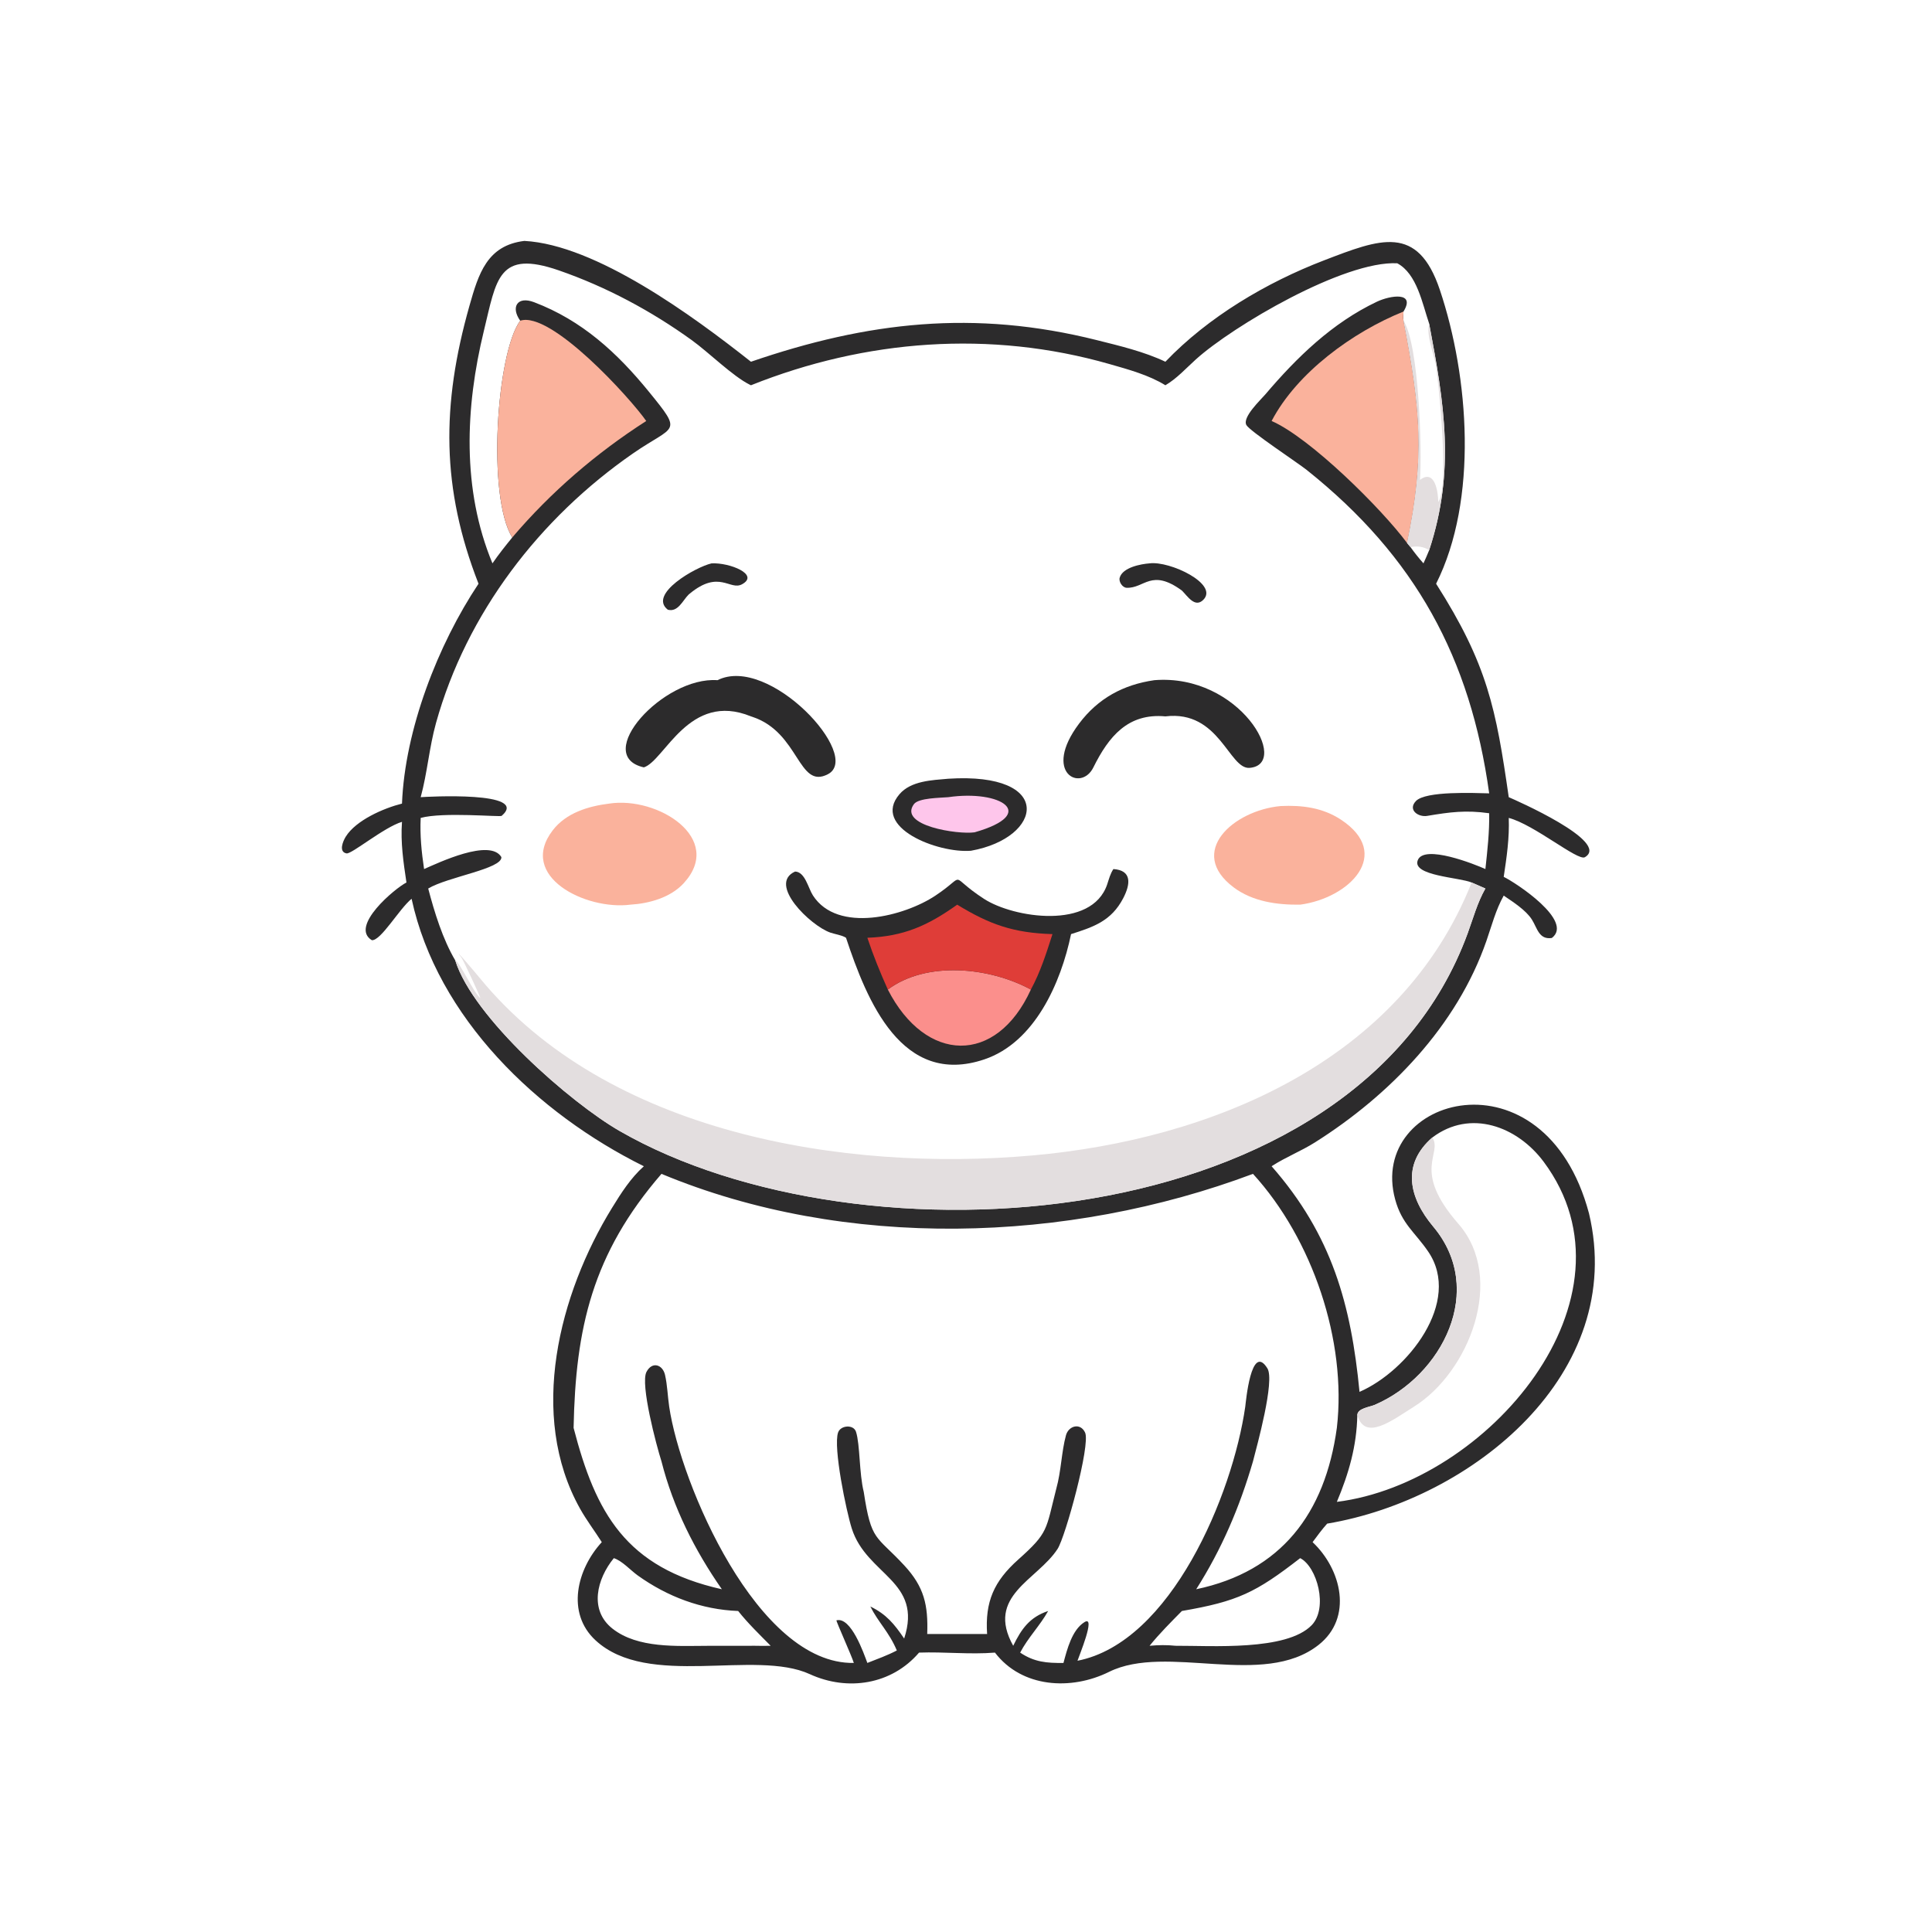
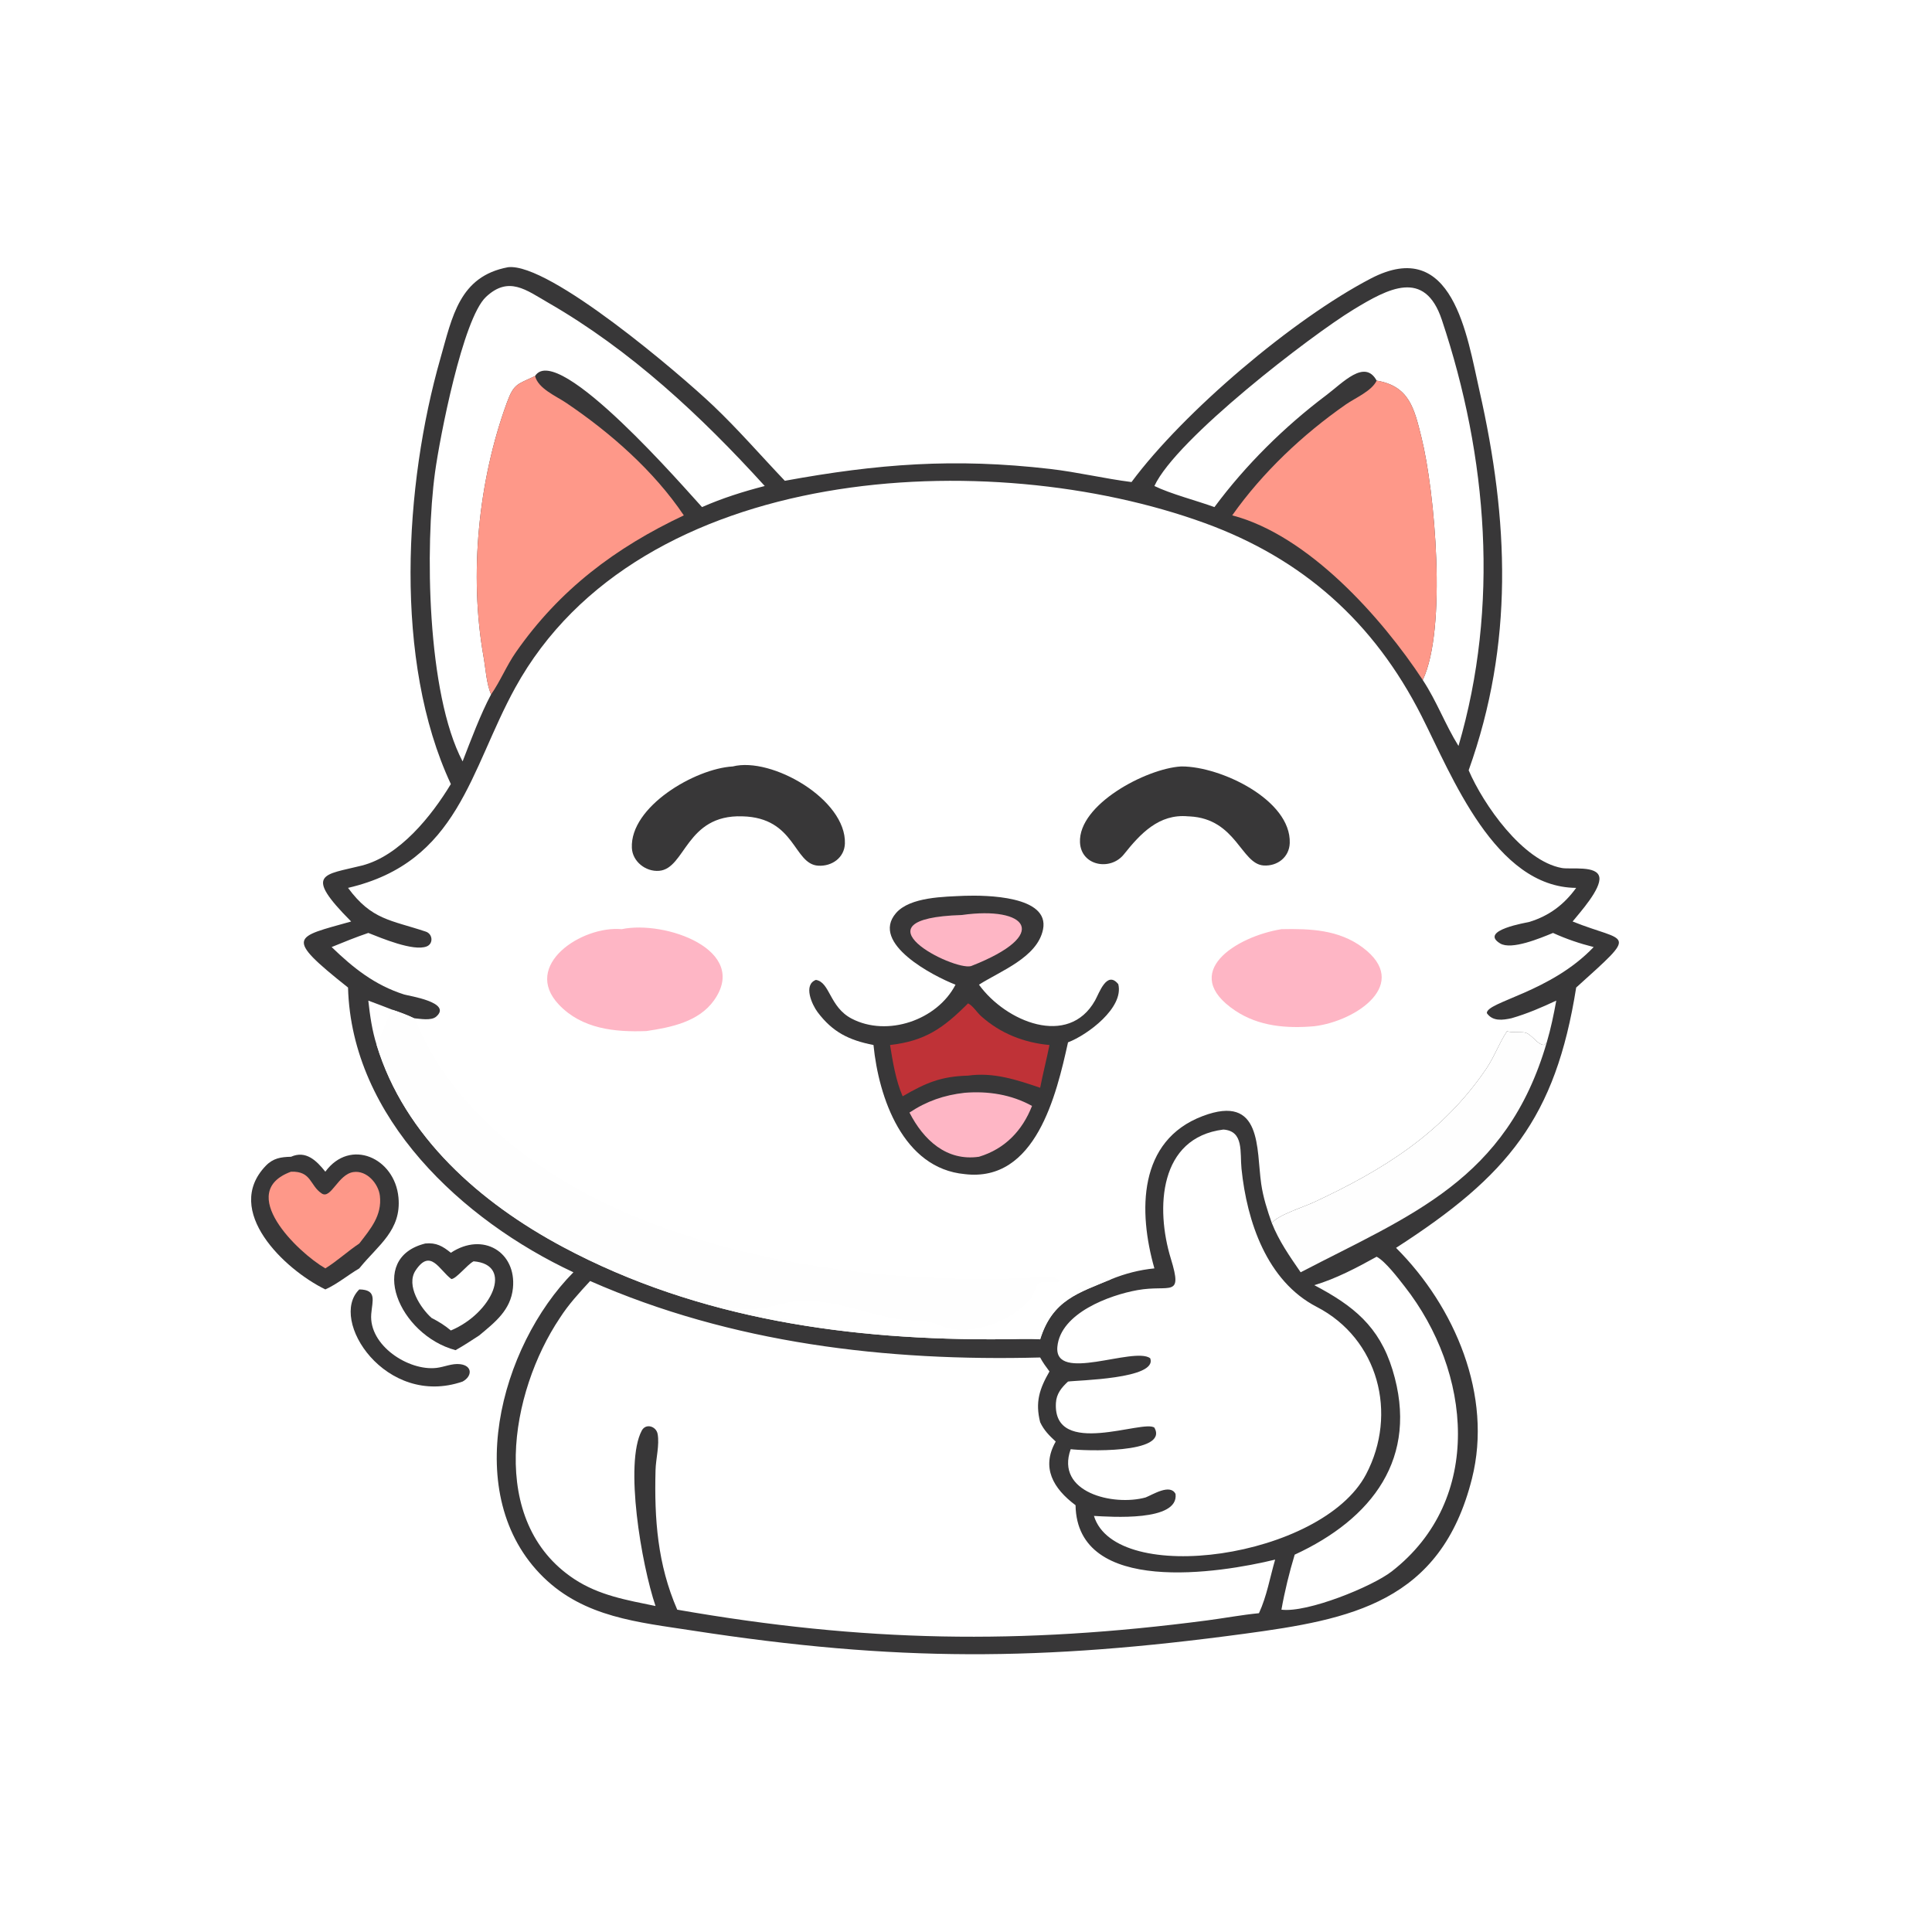
<svg xmlns="http://www.w3.org/2000/svg" width="256" height="256">
-   <path fill="#2C2B2C" transform="scale(0.5 0.5)" d="M138.97 63.844C157.931 64.874 183.581 83.663 199.011 95.864C229.924 85.25 258.219 81.988 290.708 90.147C296.72 91.657 303.224 93.189 308.84 95.864C320.192 83.988 335.625 74.859 350.887 68.995C365.741 63.287 375.709 59.322 381.578 76.823C389.319 99.909 391.754 132.453 380.583 154.697C394.206 176.067 396.463 187.841 399.834 211.262C401.376 211.92 426.977 223.114 420.004 227.17C418.147 228.25 406.575 218.512 399.834 216.755C400.039 222.056 399.287 227.155 398.499 232.375C401.735 233.939 417.166 244.089 411.251 248.577C407.829 249.086 407.392 245.943 405.967 243.696C404.365 241.172 400.944 239.01 398.499 237.345C396.382 241.143 395.342 245.237 393.925 249.325C386.116 271.864 368.301 290.238 348.462 302.757C344.846 305.038 340.797 306.623 337.207 308.927L336.991 309.069C353.015 327.336 358.048 345.765 360.287 368.86C372.942 363.368 387.585 344.98 378.466 331.651C374.95 326.512 371.513 324.38 369.739 317.888C362.258 290.523 409.327 277.314 421.102 321.571C431.184 363.95 390.229 397.32 351.711 403.779C350.323 405.329 349.089 407.016 347.851 408.685C355.515 415.895 358.623 428.707 349.418 435.934C334.695 447.492 309.246 435.469 293.9 443.068C283.854 448.043 270.812 447.301 263.674 437.957C257.043 438.501 250.229 437.71 243.56 437.957C236.301 446.435 224.668 448.279 214.609 443.669C200.043 436.993 171.775 447.589 157.832 434.708C149.942 427.419 152.928 415.798 159.481 408.685C157.601 405.722 155.448 402.9 153.733 399.839C139.849 375.066 148.201 342.836 162.198 320.091C164.632 316.136 167.14 312.185 170.631 309.069C142.433 295.105 115.916 269.776 109.076 238.187C105.778 240.878 100.945 249.349 98.539 249.161C92.568 245.524 104.658 235.417 107.713 233.872C106.91 228.472 106.124 223.28 106.532 217.797C101.831 219.186 93.184 226.396 91.847 226.161C89.675 225.779 90.881 222.927 91.63 221.722C94.337 217.365 101.684 214.174 106.532 212.961C107.297 193.413 116.03 170.868 126.813 154.697C116.953 129.43 116.938 107.396 124.418 81.005C126.816 72.545 129.071 65.035 138.97 63.844ZM130.506 149.295C132.142 146.907 133.924 144.678 135.751 142.436C129.024 131.614 131.576 93.454 137.862 84.99C135.315 81.424 137.049 78.381 141.539 80.087C154.217 84.902 163.547 93.465 171.98 103.828C181.134 115.078 178.791 112.504 167.714 120.187C142.999 137.328 123.661 162.466 115.546 191.608C113.738 198.099 113.243 204.85 111.486 211.262C113.047 211.136 140.581 209.605 132.943 216.213C132.538 216.563 117.41 215.134 111.486 216.755C111.259 221.306 111.712 225.812 112.386 230.309C116.207 228.635 129.856 222.121 132.867 227.132C133.151 230.244 118.578 232.381 113.479 235.468C115.133 241.764 117.327 248.903 120.648 254.518C125.371 269.685 151.168 292.228 164.247 299.745C228.163 336.482 359.348 328.086 388.94 247.362C390.408 243.356 391.515 239.187 393.645 235.468L390.003 233.872C386.683 232.489 374.161 232.104 375.715 227.981C377.349 223.645 390.938 229.075 393.645 230.309C394.18 225.387 394.731 220.476 394.65 215.518C388.467 214.646 384.264 215.204 378.221 216.218C375.854 216.615 372.999 214.621 375.231 212.287C377.839 209.56 390.801 210.159 394.65 210.248C389.69 174.454 375.171 147.565 346.272 124.525C343.934 122.662 331.236 114.274 330.312 112.654C329.136 110.596 334.126 105.932 335.316 104.532C343.69 94.68 353.049 85.582 364.865 79.968C368.425 78.276 375.238 77.215 371.94 82.562C371.897 83.365 371.792 84.195 371.94 84.99C376.449 108.272 377.659 121.056 372.884 143.895L373.812 145.013C375.375 144.6 377.42 144.85 378.736 145.829C385.712 124.661 382.742 106.962 378.736 85.746C376.937 80.488 375.519 72.56 370.288 69.772C356.178 69.049 326.732 86.39 316.916 95.245C314.327 97.58 311.867 100.329 308.84 102.098C304.439 99.374 299.018 97.912 294.061 96.49C262.414 87.416 229.329 89.977 199.011 102.098L198.709 101.952C194.206 99.729 187.84 93.398 183.323 90.141C172.574 82.39 160.669 76.018 148.147 71.672C131.984 66.064 131.566 73.993 128.229 87.689C123.291 107.959 122.37 129.715 130.506 149.295ZM175.298 311.084C156.984 332.272 152.521 351.933 152.01 378.407C158.348 379.247 166.006 386.473 175.298 387.277C173.988 383.19 169.625 366.807 171.325 363.566C172.833 360.691 175.614 361.624 176.24 364.369C176.862 367.092 176.935 370.019 177.344 372.79C180.353 393.167 200.739 441.138 226.272 440.697C225.69 438.766 221.611 429.783 221.663 429.409C225.538 428.367 228.919 438.174 229.858 440.697C232.475 439.659 235.175 438.703 237.669 437.391C235.614 432.505 232.727 429.906 230.651 425.74C234.888 427.794 236.998 430.376 239.613 434.233C244.632 418.908 229.671 417.492 225.725 405.051C224.289 400.523 220.744 383.535 222.105 379.615C222.772 377.695 226.204 377.423 226.851 379.442C227.94 382.837 227.675 390.462 228.901 395.367C231.392 394.675 246.476 396.278 250.532 396.368C260.436 396.587 270.076 395.069 279.918 394.553C281.245 389.799 281.295 384.738 282.494 380.358C283.182 377.846 286.316 376.943 287.566 379.658C289.037 382.854 282.357 407.256 280.272 410.474C274.898 418.769 261.115 422.897 268.51 436.148C270.646 431.76 272.832 428.569 277.773 426.927C275.63 430.784 272.448 433.96 270.353 437.957C274.102 440.483 277.401 440.749 281.831 440.697C282.769 437.174 284.085 431.924 287.405 429.876C290.532 427.948 285.896 438.976 285.547 440.116C310.326 435.261 326.653 396.127 330.008 372.772C330.149 371.792 331.535 355.637 335.87 362.625C337.907 365.908 333.104 383.17 332.053 387.277C334.914 386.193 353.106 378.458 354.279 378.407C356.954 355.364 347.839 328.377 332.053 311.084C282.902 329.537 224.018 331.362 175.298 311.084ZM379.588 301.444C371.388 308.568 373.369 317.379 379.819 325.061C393.898 341.827 382.22 364.536 364.362 372.287C362.97 372.891 359.814 373.194 359.7 374.972C359.562 383.18 357.436 390.511 354.279 398.011C394.248 392.996 435.986 344.035 409.105 307.905C402.097 298.486 389.67 293.842 379.588 301.444ZM228.901 395.367C230.913 408.645 232.137 406.758 239.621 414.83C244.961 420.588 245.988 425.403 245.723 433.029L261.594 433.029C261.027 424.463 263.386 419.071 269.841 413.306C277.937 406.076 277.11 405.546 279.918 394.553C270.076 395.069 260.436 396.587 250.532 396.368C246.476 396.278 231.392 394.675 228.901 395.367ZM332.053 387.277C328.53 399.372 323.774 410.531 317.008 421.169C339.478 416.444 351.153 401.135 354.279 378.407C353.106 378.458 334.914 386.193 332.053 387.277ZM152.01 378.407C157.865 400.943 165.795 415.464 191.301 421.169C184.103 410.825 178.406 399.54 175.298 387.277C166.006 386.473 158.348 379.247 152.01 378.407ZM344.562 412.923C332.796 422.06 327.994 424.389 313.216 426.927C310.291 429.893 307.271 432.91 304.651 436.148C307.013 435.941 309.204 435.906 311.562 436.148C321.043 436.105 340.918 437.559 347.591 430.712C352.052 426.135 349.018 415.179 344.562 412.923ZM162.671 412.923C158.196 418.398 156.026 426.662 162.329 431.618C169.03 436.888 179.443 436.184 187.487 436.162L200.063 436.148C201.452 436.165 202.843 436.203 204.232 436.148C201.28 433.158 198.234 430.221 195.618 426.927C185.949 426.57 176.855 423.138 168.986 417.495C167.07 416.12 164.885 413.639 162.671 412.923ZM373.812 145.013C374.888 146.511 376.009 147.913 377.23 149.295C377.735 148.146 378.287 147 378.736 145.829C377.42 144.85 375.375 144.6 373.812 145.013Z" />
-   <path fill="#FAB29C" transform="scale(0.5 0.5)" d="M137.862 84.99C145.993 82.313 167.036 105.505 171.26 111.566C157.929 120.126 146.022 130.374 135.751 142.436C129.024 131.614 131.576 93.454 137.862 84.99Z" />
-   <path fill="#FAB29C" transform="scale(0.5 0.5)" d="M336.991 111.566C343.727 98.709 358.5 87.981 371.94 82.562C371.897 83.365 371.792 84.195 371.94 84.99C376.449 108.272 377.659 121.056 372.884 143.895C366.127 134.791 347.215 116.024 336.991 111.566Z" />
-   <path fill="#E3DEDF" transform="scale(0.5 0.5)" d="M359.7 374.972C359.814 373.194 362.97 372.891 364.362 372.287C382.22 364.536 393.898 341.827 379.819 325.061C373.369 317.379 371.388 308.568 379.588 301.444C382.39 305.895 373.961 309.982 386.486 324.322C399.132 338.801 389.306 363.71 374.63 372.838C369.131 376.258 361.718 382.12 359.7 374.972Z" />
-   <path fill="#2C2B2C" transform="scale(0.5 0.5)" d="M304.651 149.295C310.031 148.6 323.057 154.79 318.887 158.96C316.656 161.191 314.697 157.961 313.216 156.501C305.091 150.561 303.314 155.952 298.571 155.769C297.439 155.725 296.428 154.148 296.731 153.093C297.517 150.358 302.331 149.472 304.651 149.295Z" />
-   <path fill="#2C2B2C" transform="scale(0.5 0.5)" d="M188.582 149.295C193.381 149.058 201.347 152.262 196.659 154.832C193.427 156.604 190.594 150.843 182.752 157.35L182.476 157.582C180.944 159.103 179.664 162.318 176.976 161.578C171.68 157.463 184.382 150.244 188.582 149.295Z" />
-   <path fill="#E3DEDF" transform="scale(0.5 0.5)" d="M371.94 84.99C376.089 91.365 376.874 119.642 376.302 127.183C380.295 124.153 381.141 130.493 381.149 133.034C384.104 129.263 381.295 101.326 380.464 96.611C379.908 93.452 377.924 88.875 378.736 85.746C382.742 106.962 385.712 124.661 378.736 145.829C377.42 144.85 375.375 144.6 373.812 145.013L372.884 143.895C377.659 121.056 376.449 108.272 371.94 84.99Z" />
-   <path fill="#2C2B2C" transform="scale(0.5 0.5)" d="M251.291 206.372C279.565 204.551 276.444 222.042 257.31 225.458C248.536 226.168 230.83 219.27 238.372 210.471C241.414 206.923 246.98 206.755 251.291 206.372Z" />
-   <path fill="#FEC6EB" transform="scale(0.5 0.5)" d="M251.291 211.262C265.244 209.22 275.347 215.694 258.276 220.572C253.907 221.22 237.973 218.814 242.203 213.101C243.442 211.429 249.261 211.449 251.291 211.262Z" />
-   <path fill="#2C2B2C" transform="scale(0.5 0.5)" d="M305.921 180.254C328.563 178.449 342.119 202.581 331.167 203.492C325.69 203.947 323.176 188.099 308.84 189.848C298.948 188.936 293.833 195.137 289.745 203.39C286.477 209.986 276.136 204.858 285.959 191.775C291.007 185.051 297.692 181.442 305.921 180.254Z" />
-   <path fill="#2C2B2C" transform="scale(0.5 0.5)" d="M190.144 180.254C203.827 173.399 228.647 200.349 219.412 205.169C211.488 209.305 211.916 194.107 199.357 189.959L199.011 189.848C182.584 183.123 176.175 201.58 170.631 203.362C156.819 200.257 175.757 179.226 190.144 180.254Z" />
-   <path fill="#FAB29C" transform="scale(0.5 0.5)" d="M339.391 213.611C345.052 213.338 350.527 214.03 355.368 217.221C369.139 226.295 357.734 237.959 344.562 239.746C338.438 239.827 331.95 238.938 326.912 235.148C314.516 225.821 326.775 214.784 339.391 213.611Z" />
-   <path fill="#FAB29C" transform="scale(0.5 0.5)" d="M161.43 212.961C174.345 210.977 192.091 222.211 181.173 234.08C177.678 237.88 172.041 239.439 167.062 239.746C155.261 241.266 137.06 232.289 146.495 220.02C150.04 215.409 155.912 213.653 161.43 212.961Z" />
-   <path fill="#2C2B2C" transform="scale(0.5 0.5)" d="M295.067 230.309C299.987 230.644 299.636 234.266 297.656 238.05C294.527 244.03 289.901 245.63 283.841 247.549C281.174 260.427 274.229 276.235 260.876 280.742C238.99 288.129 229.743 265.217 224.203 248.518C223.198 247.844 221.243 247.564 220.049 247.15C214.779 245.32 203.361 234.272 210.705 230.969C213.363 231.051 214.176 235.35 215.43 237.294C222.008 247.487 239.744 242.761 247.86 237.371C256.716 231.489 250.774 231.717 260.78 238.21C268.576 243.27 289.322 246.499 293.414 234.374C293.884 232.983 294.226 231.536 295.067 230.309Z" />
-   <path fill="#FB8F8C" transform="scale(0.5 0.5)" d="M235.285 262.241C245.544 254.589 262.249 256.295 273.193 262.241C264.042 282.332 245.291 281.8 235.285 262.241Z" />
-   <path fill="#DF3D38" transform="scale(0.5 0.5)" d="M229.858 248.518C239.522 248.157 245.902 245.293 253.665 239.746C262.29 245.022 268.638 247.242 278.918 247.549C277.322 252.525 275.708 257.635 273.193 262.241C262.249 256.295 245.544 254.589 235.285 262.241C233.269 257.753 231.41 253.189 229.858 248.518Z" />
-   <path fill="#E3DEDF" transform="scale(0.5 0.5)" d="M390.003 233.872L393.645 235.468C391.515 239.187 390.408 243.356 388.94 247.362C359.348 328.086 228.163 336.482 164.247 299.745C151.168 292.228 125.371 269.685 120.648 254.518C121.765 254.781 125.498 263.081 127.296 264.52C127.195 263.9 122.785 254.459 122.344 253.876C119.226 249.75 126.697 258.634 127.117 259.147C160.848 300.367 223.548 310.65 273.605 306.206C321.201 301.981 371.208 281.241 390.003 233.872Z" />
+   <path fill="#383738" transform="scale(0.5 0.5)" d="M95.218 341.71C99.964 341.784 98.674 344.641 98.382 348.221C97.704 356.53 108.26 363.389 115.693 362.508C117.757 362.263 119.784 361.278 121.894 361.517C125.266 361.899 125.168 364.734 122.594 366.128C102.229 373.158 86.951 349.767 95.218 341.71Z" />
+   <path fill="#383738" transform="scale(0.5 0.5)" d="M119.48 331.997C128.049 326.354 136.879 331.859 135.935 341.344C135.352 347.201 131.177 350.42 126.986 353.913C124.923 355.254 122.875 356.616 120.722 357.81C105.71 353.784 97.159 333.4 112.708 329.54C115.618 329.256 117.304 330.245 119.48 331.997ZM125.505 334.261C123.797 335.149 120.951 338.894 119.615 338.961C116.389 336.567 114.101 330.724 110.14 336.674C107.495 340.648 111.48 346.68 114.378 349.277C116.261 350.228 117.862 351.229 119.48 352.59C130.338 348.071 136.282 335.123 125.505 334.261Z" />
+   <path fill="#383738" transform="scale(0.5 0.5)" d="M77.126 306.553C81.067 304.789 83.887 307.582 86.219 310.51C92.796 301.543 104.631 306.82 105.601 317.37C106.398 326.039 100.204 329.999 95.396 335.913L95.218 336.136C92.209 337.9 89.393 340.29 86.219 341.71C75.373 336.424 59.035 320.849 70.409 308.974C72.379 306.918 74.432 306.619 77.126 306.553Z" />
+   <path fill="#FE9889" transform="scale(0.5 0.5)" d="M77.126 310.51C82.615 310.328 82.055 314.166 85.267 316.288C87.71 317.902 89.568 311.212 93.651 310.608C97.192 310.084 100.3 313.682 100.674 316.9C101.28 322.124 98.18 325.7 95.218 329.54C92.119 331.61 89.394 334.158 86.219 336.136C78.802 331.827 62.414 315.892 77.126 310.51Z" />
+   <path fill="#383738" transform="scale(0.5 0.5)" d="M134.664 70.813C145.621 69.586 180.257 99.2 188.928 107.43C195.647 113.808 201.615 120.726 207.988 127.414C232.596 122.922 252.877 121.339 278.277 124.273C285.536 125.112 292.631 126.83 299.862 127.748C313.701 109.128 342.673 84.539 363.281 73.81C385.053 62.475 388.782 89.016 392.067 103.512C399.873 137.961 401.221 170.545 389.21 204.133C393.085 213.157 403.505 228.161 413.91 230.032C416.292 230.46 423.314 229.259 423.842 232.489C424.344 235.567 418.709 241.802 416.76 244.205C431.188 250.015 434.583 246.478 417.704 261.71C412.208 296.295 399.657 311.569 369.966 330.695C385.56 346.251 395.617 369.87 390.092 391.809C381.842 424.757 357.816 429.178 329.754 432.967C275.998 440.224 237.496 440.441 183.483 432.111C169.149 429.9 154.889 428.622 144.003 417.978C121.86 396.329 132.538 356.783 151.961 337.17C122.548 323.421 93.165 296.238 92.232 261.71C75.062 248.061 77.999 248.465 93.06 244.205C80.215 231.313 85.855 231.907 95.843 229.397C105.875 226.876 114.388 216.221 119.48 207.785C104.228 175.141 107.172 128.365 116.712 94.98C119.851 83.993 121.704 73.202 134.664 70.813ZM92.232 235.299C98.523 243.827 103.527 243.778 112.852 246.894C114.698 247.51 114.887 250.103 113.078 250.814C109.551 252.201 101.045 248.589 97.607 247.239C94.329 248.349 91.093 249.669 87.889 250.978C93.634 256.539 99.335 261.077 107.104 263.552C108.257 263.919 119.925 265.624 115.618 269.4C114.282 270.572 111.344 269.979 109.715 269.845C107.86 268.946 105.983 268.27 104.03 267.615C102.263 270.616 101.297 273.834 99.822 276.94C107.234 301.298 127.411 318.832 149.216 330.473C185.3 349.736 225.592 355.232 265.928 354.919C269.173 354.894 272.411 354.704 275.653 354.937C278.923 344.422 285.849 342.644 294.514 338.99C298.207 337.502 301.962 336.525 305.926 336.136C301.645 321.08 301.541 302.252 318.756 295.759C334.575 289.793 332.908 304.515 334.234 313.74C334.744 317.29 335.844 320.72 337.036 324.091C338.857 321.91 345.316 319.942 348.162 318.618C366.5 310.09 382.231 300.338 393.835 283.288C395.909 280.24 397.182 276.718 399.167 273.604L399.401 273.24C400.028 273.73 403.144 273.385 404.211 273.661C406.036 274.134 407.35 276.9 409.241 276.92L409.911 276.231C410.989 272.585 411.748 268.907 412.428 265.172C408.507 267.005 404.731 268.641 400.554 269.845C398.27 270.332 395.587 270.754 394.023 268.485C393.971 265.461 410.921 262.996 422.339 250.978C418.59 250.03 415.091 248.849 411.566 247.239C408.173 248.631 400.556 251.831 397.562 250.025C391.782 246.538 404.755 244.484 405.31 244.313C410.537 242.706 414.489 239.744 417.704 235.299C396.157 235.136 384.821 205.711 376.71 189.712C364.074 164.789 345.186 148.051 319.293 138.628C262.274 117.878 169.463 122.442 136.53 182.279C124.506 204.126 121.593 228.476 92.232 235.299ZM156.389 339.48C153.549 342.559 150.618 345.738 148.365 349.277C135.157 368.964 129.159 403.269 152.163 418.453C158.775 422.818 166.136 424.049 173.721 425.612C169.965 414.506 165.435 387.803 170.08 379.116C171.159 377.098 173.899 377.981 174.274 380.001C174.816 382.92 173.801 386.595 173.723 389.615C173.386 402.575 174.238 414.531 179.475 426.582C228.856 435.204 270.365 435.917 319.916 429.422C324.48 428.824 329.06 427.961 333.635 427.515C335.737 422.965 336.534 418.089 337.924 413.312C323.344 416.875 285.433 422.932 285.031 398.898C279.106 394.466 275.863 388.92 279.778 382.025C278.065 380.446 276.654 379.045 275.653 376.896C274.303 371.568 275.475 368.05 278.12 363.45C277.224 362.246 276.352 361.081 275.653 359.748C234.892 360.82 193.904 356.004 156.389 339.48ZM324.203 299.345C307.167 301.467 306.175 320.139 310.289 333.565C313.535 344.158 310.097 340.343 301.427 341.896C294.099 343.209 281.073 347.948 280.216 356.883C279.284 366.604 300.392 356.793 304.799 359.931C306.997 365.483 285.208 365.766 283.037 366.128C281.306 367.731 279.954 369.359 279.826 371.844C279.068 386.571 303.231 376.01 305.947 378.363C309.799 385.415 286.89 384.473 283.746 384.048C279.614 395.54 295.071 399.186 303.585 396.845C305.474 396.109 310.122 393.104 311.532 395.918C312.422 403.323 294.286 401.968 289.908 401.735C295.64 420.546 350.256 413.013 362.015 390.722C370.494 374.646 365.287 354.773 348.942 346.334C335.739 339.516 330.443 323.734 329.012 309.738C328.565 305.37 329.701 299.725 324.203 299.345ZM122.594 201.782C124.719 196.305 127.397 189.142 130.131 184.05C128.875 180.995 128.715 177.248 128.138 174C124.291 152.329 126.738 127.371 134.382 106.561C136.186 101.649 137.209 101.839 141.459 99.808L141.796 99.644C147.755 90.246 182.065 130.109 186.044 134.385C191.433 132.012 196.97 130.264 202.667 128.795C185.775 110.206 167.111 92.776 145.219 80.185C139.437 76.859 134.793 73.033 128.783 78.695C122.637 84.486 116.551 115.922 115.285 125.193C112.637 144.588 113.089 183.758 122.594 201.782ZM305.926 128.795C310.221 130.891 317.09 132.663 321.842 134.385C330.1 123.242 340.4 113.065 351.479 104.729C355.883 101.416 361.664 95.066 364.826 100.864C373.511 102.311 374.804 108.323 376.681 115.836C380.255 130.139 383.515 166.618 377.045 180.207C380.725 185.763 382.994 192.039 386.516 197.686C397.367 160.723 394.26 121.109 382.099 84.748C377.549 71.146 367.895 76.431 358.636 82.065C347.496 88.843 311.719 116.263 305.926 128.795ZM364.826 333.045C359.668 335.91 353.981 338.904 348.31 340.583C358.606 346.014 365.489 351.455 369.032 363.017C376.199 386.405 363.547 402.569 343.107 412C341.683 416.688 340.446 421.759 339.594 426.582C346.479 427.45 363.61 420.492 368.816 416.448C393.386 397.361 389.916 363.457 372.246 340.929C370.586 338.812 367.152 334.264 364.826 333.045ZM97.607 265.172C98.035 269.101 98.612 273.165 99.822 276.94C101.297 273.834 102.263 270.616 104.03 267.615C101.892 266.796 99.76 265.951 97.607 265.172Z" />
+   <path fill="#FEFEFE" transform="scale(0.5 0.5)" d="M399.401 273.24C400.028 273.73 403.144 273.385 404.211 273.661C406.036 274.134 407.35 276.9 409.241 276.92L409.911 276.231C399.296 312.822 373.692 322.048 344.687 337.17C341.766 332.919 338.943 328.915 337.036 324.091C338.857 321.91 345.316 319.942 348.162 318.618C366.5 310.09 382.231 300.338 393.835 283.288C395.909 280.24 397.182 276.718 399.167 273.604L399.401 273.24Z" />
+   <path fill="#FE9889" transform="scale(0.5 0.5)" d="M364.826 100.864C373.511 102.311 374.804 108.323 376.681 115.836C380.255 130.139 383.515 166.618 377.045 180.207C366.155 163.668 346.734 141.839 326.549 136.578C334.553 125.231 345.291 115.091 356.706 107.155C359.112 105.482 363.551 103.62 364.826 100.864Z" />
+   <path fill="#FE9889" transform="scale(0.5 0.5)" d="M130.131 184.05C128.875 180.995 128.715 177.248 128.138 174C124.291 152.329 126.738 127.371 134.382 106.561C136.186 101.649 137.209 101.839 141.459 99.808L141.796 99.644C142.617 102.991 147.387 104.97 150.035 106.756C161.796 114.688 173.288 124.79 181.219 136.578C163.085 145.133 148.27 156.264 136.709 172.855C134.23 176.412 132.586 180.542 130.131 184.05Z" />
+   <path fill="#383738" transform="scale(0.5 0.5)" d="M312.981 203.118L313.199 203.116C323.579 203.118 342.17 212.018 341.797 223.413C341.675 227.166 338.518 229.592 334.884 229.361C328.901 228.981 327.624 216.978 315.251 216.354L314.814 216.335C307.151 215.637 302.227 220.909 297.849 226.404C294.292 230.87 286.497 229.482 286.208 223.25C285.743 213.189 303.766 203.671 312.981 203.118Z" />
+   <path fill="#383738" transform="scale(0.5 0.5)" d="M194.184 203.118C204.511 200.488 224.309 211.885 223.908 223.548C223.778 227.305 220.469 229.634 216.842 229.416C210.237 229.019 210.868 216.673 196.72 216.335C181.724 215.842 181.691 230.2 174.673 230.777C171.126 231.069 167.623 228.319 167.452 224.718C166.932 213.787 184.19 203.679 194.184 203.118Z" />
+   <path fill="#FEB6C5" transform="scale(0.5 0.5)" d="M339.594 246.241C347.202 246.088 354.733 246.346 361.098 251.079C374.01 260.679 359.477 270.601 348.31 271.962C341.008 272.598 333.589 272.015 327.332 267.82C312.401 257.807 327.464 248.217 339.594 246.241Z" />
+   <path fill="#FEB6C5" transform="scale(0.5 0.5)" d="M164.743 246.241C176.247 243.815 198.755 251.753 189.198 265.134C185.143 270.81 177.76 272.285 171.309 273.24C162.962 273.567 154.206 272.681 148.104 266.233C138.223 255.792 154.184 245.263 164.743 246.241Z" />
+   <path fill="#383738" transform="scale(0.5 0.5)" d="M255.645 237.394C261.274 237.218 278.229 237.379 276.409 246.325C274.897 253.758 265.065 257.338 259.443 260.953C266.505 270.754 283.159 277.702 290.211 265.121C291.306 263.169 293.334 257.075 296.357 260.812C297.913 267.054 288.19 274.281 283.037 276.231C279.973 290.106 274.487 313.44 255.645 311.15C239.318 309.633 232.868 290.942 231.483 276.94C225.008 275.665 220.661 273.545 216.666 268.219C215.188 266.248 212.794 260.986 216.223 259.683C219.973 260.279 219.796 266.856 225.686 269.939C235.127 274.881 248.372 270.356 253.22 260.953C247.447 258.72 230.527 250.022 237.44 241.989C241.175 237.648 250.346 237.648 255.645 237.394Z" />
+   <path fill="#FEB6C5" transform="scale(0.5 0.5)" d="M254.883 242.487C272.063 240.04 278.814 247.631 257.329 256.027C252.616 257.283 225.176 243.397 254.883 242.487Z" />
+   <path fill="#FEB6C5" transform="scale(0.5 0.5)" d="M255.645 289.598C261.855 289.098 268.003 290.05 273.496 293.081C270.942 299.624 266.32 304.476 259.443 306.553C250.855 307.792 244.748 302.126 241.018 294.841C245.562 291.813 250.228 290.205 255.645 289.598Z" />
+   <path fill="#BF3237" transform="scale(0.5 0.5)" d="M256.543 265.902C257.82 266.514 258.919 268.328 260.029 269.318C265.132 273.87 271.365 276.328 278.12 276.94C277.362 280.73 276.392 284.471 275.653 288.268C269.373 286.133 263.269 284.107 256.543 285.054C249.342 285.247 245.337 286.975 239.209 290.528C237.376 286.276 236.615 281.49 235.872 276.94C245.236 275.87 250.031 272.421 256.543 265.902Z" />
+   <path fill="#FEFEFE" transform="scale(0.5 0.5)" d="M104.03 267.615C105.983 268.27 107.86 268.946 109.715 269.845C111.846 274.18 113.857 278.585 116.541 282.614C147.187 328.602 219.064 340.574 270.151 338.771C271.08 338.738 280.498 338.253 280.559 338.268C281.373 338.467 279.618 338.507 279.428 338.559C283.917 340.406 276.525 339.591 275.432 339.924C274.796 340.117 273.873 343.185 273.324 343.909C268.613 350.111 256.478 354.824 248.914 351.122C246.336 349.861 240.398 350.043 237.279 349.473C229.086 347.975 222.326 344.808 213.124 344.742C206.173 344.693 201.221 349.132 190.401 345.582C190.02 345.457 189.722 345.525 189.335 345.58L190.126 345.431L190.248 345.878C212.656 350.937 228.798 353.764 252.497 354.468C255.701 354.563 272.996 355.19 275.099 353.906C278.791 347.086 285.987 338.204 294.514 338.99C285.849 342.644 278.923 344.422 275.653 354.937C272.411 354.704 269.173 354.894 265.928 354.919C225.592 355.232 185.3 349.736 149.216 330.473C127.411 318.832 107.234 301.298 99.822 276.94C101.297 273.834 102.263 270.616 104.03 267.615Z" />
</svg>
